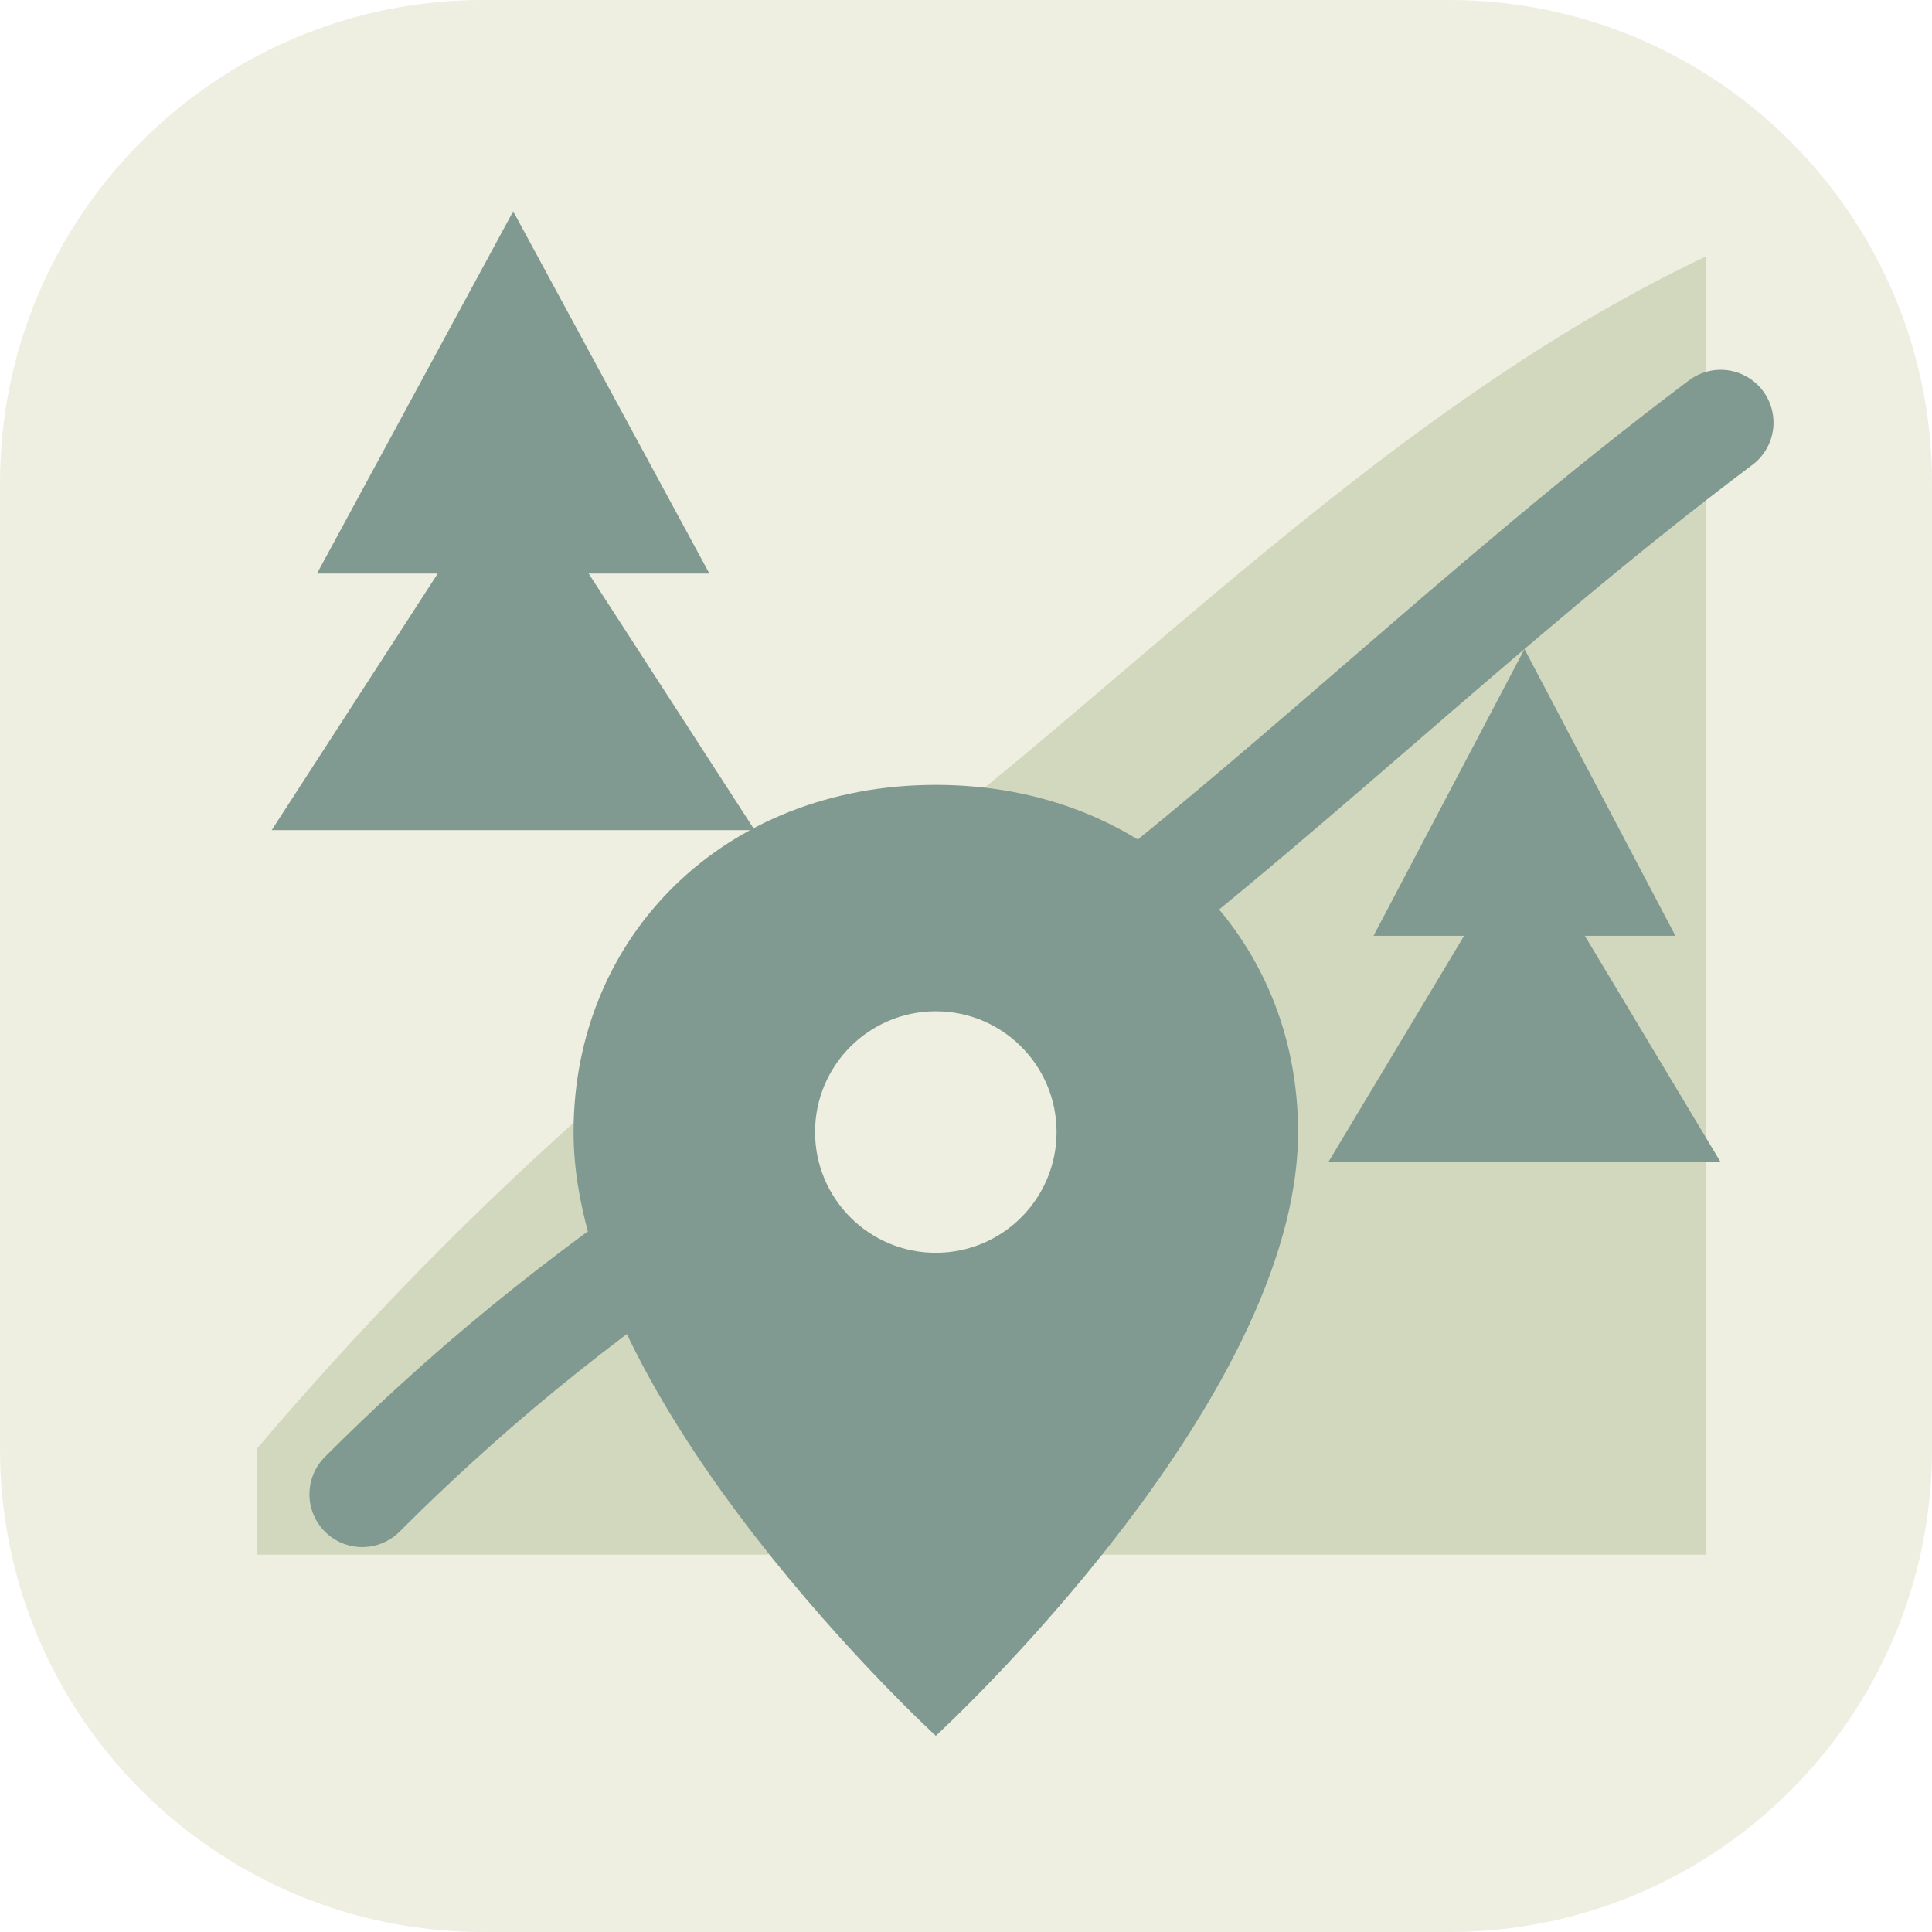
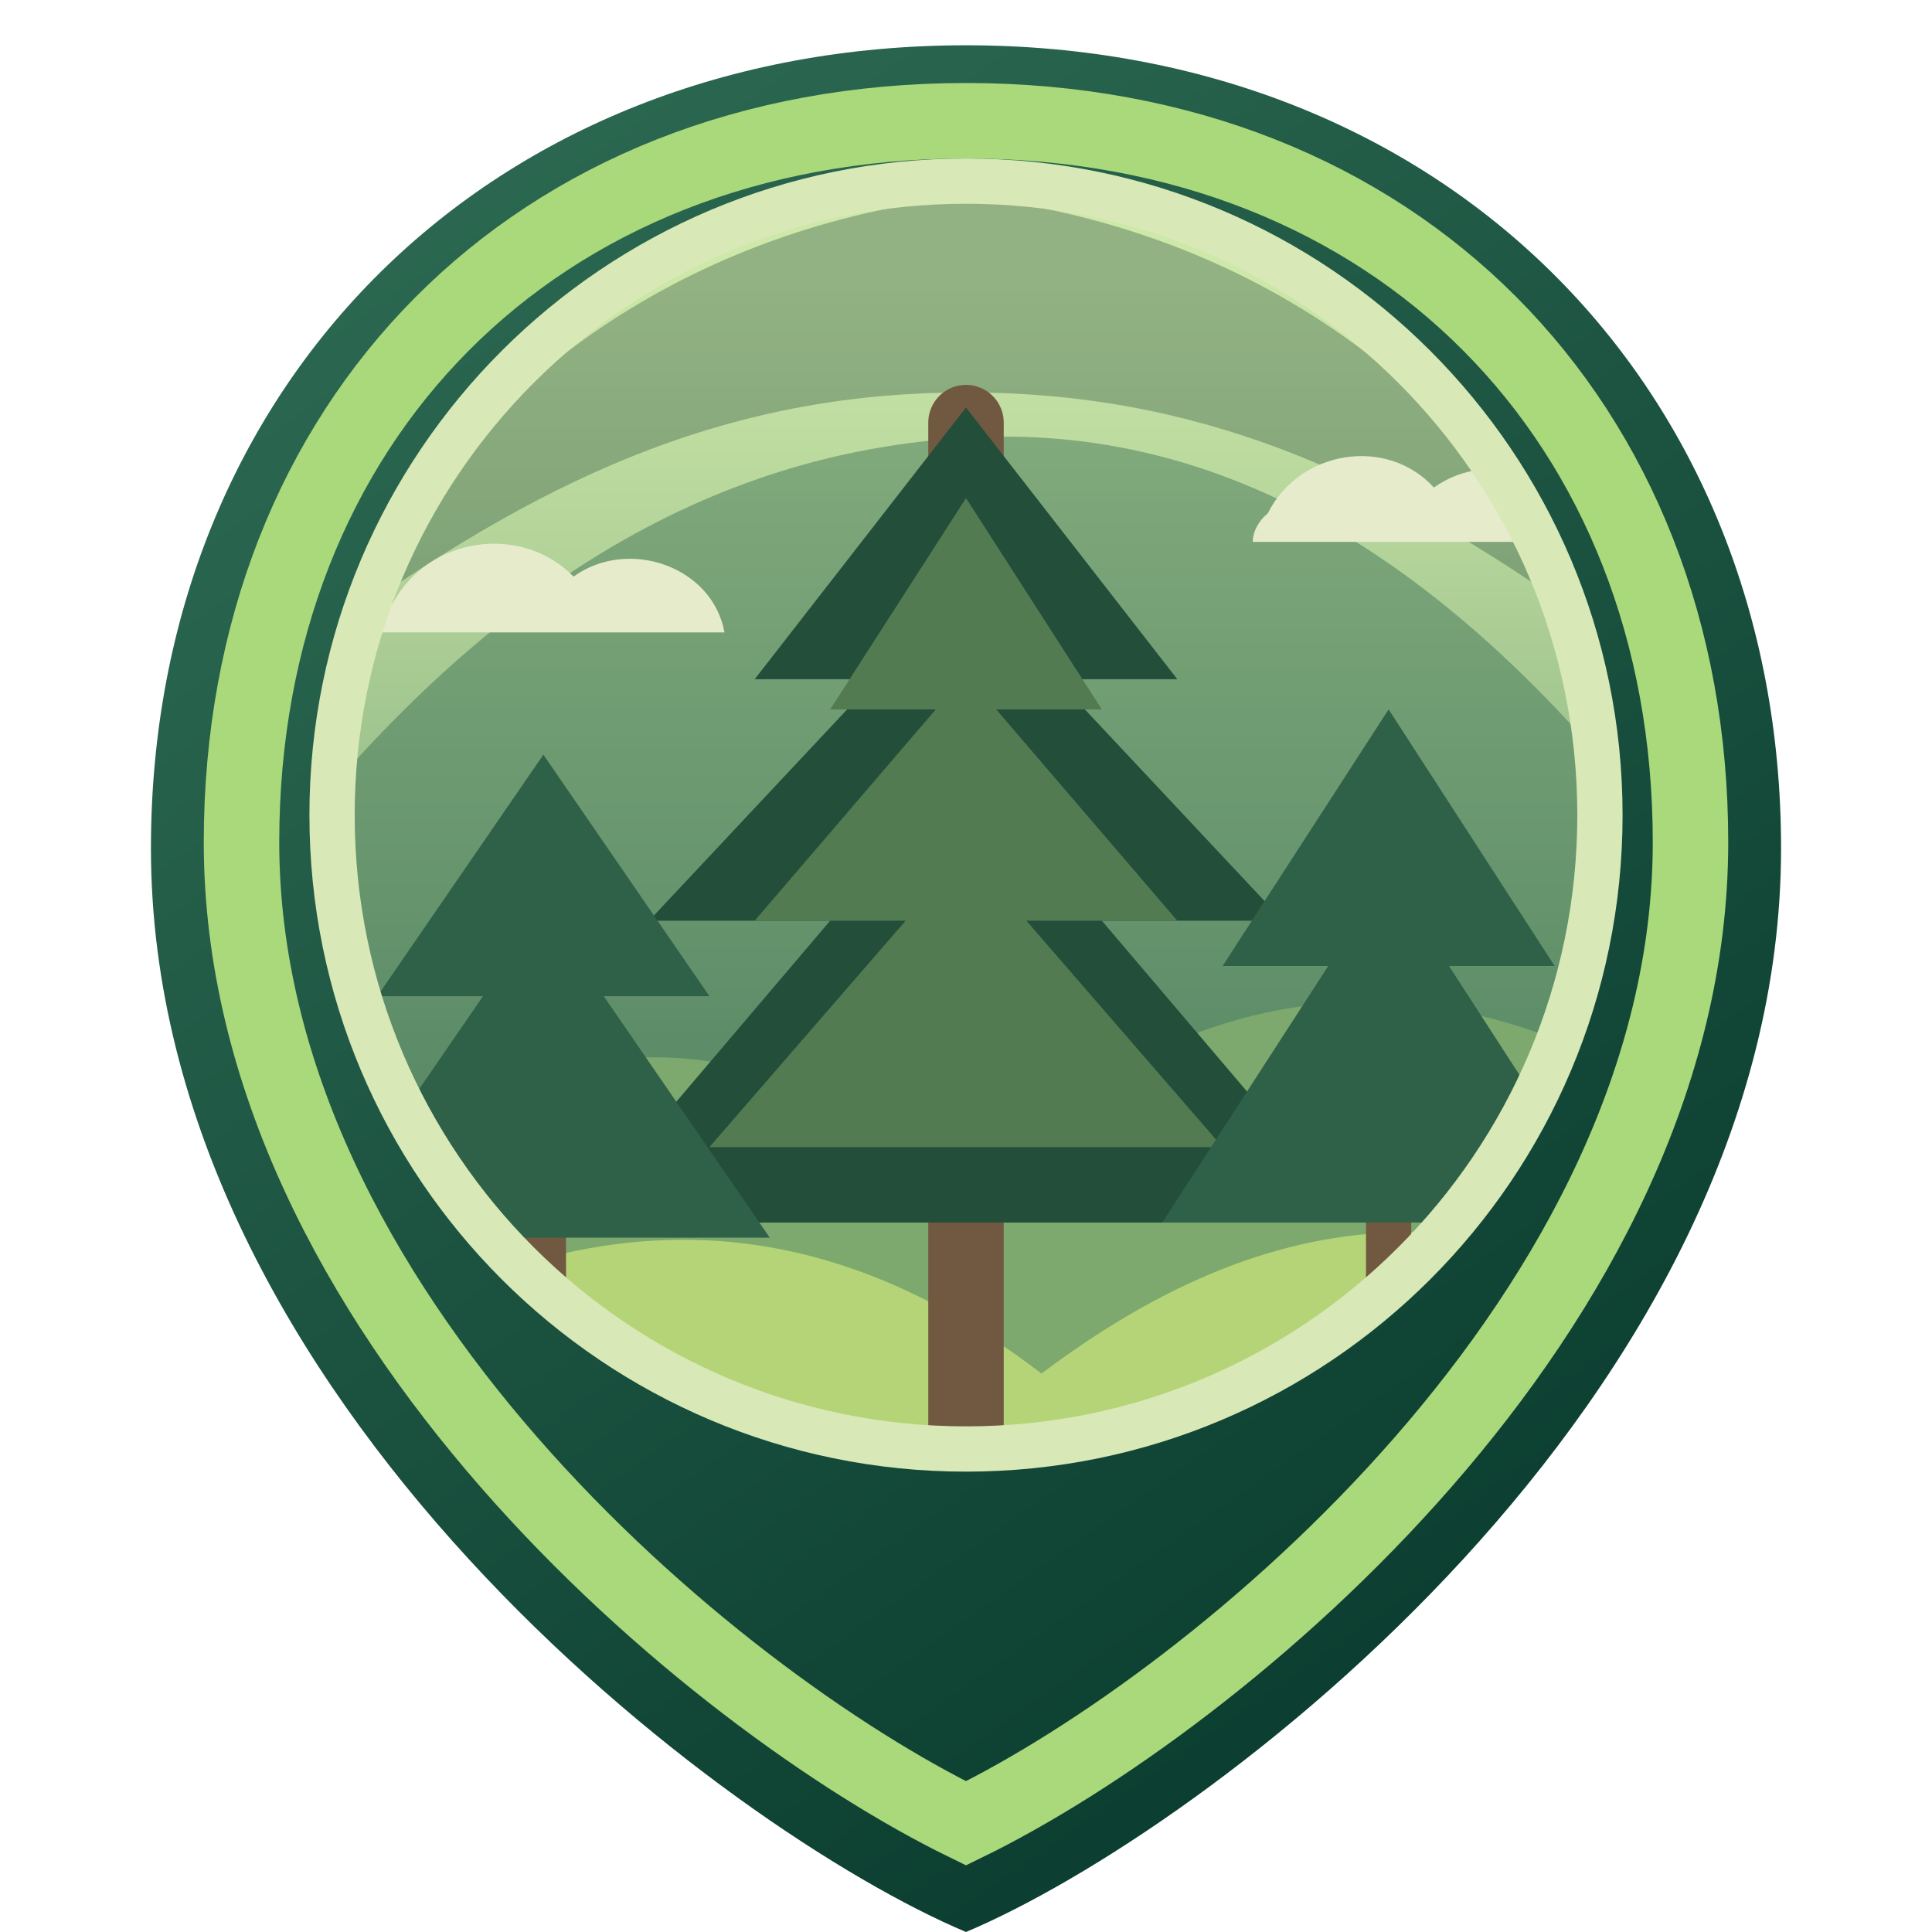
<svg xmlns="http://www.w3.org/2000/svg" width="128" height="128" viewBox="0 0 128 128" fill="none">
-   <rect width="128" height="128" rx="32" fill="#EEEFE0" />
-   <path d="M17 96C34 76 49 65 63 54C78 42 94 26 113 17V103H17V96Z" fill="#D1D8BE" />
-   <path d="M24 99C41 82 55 76 69 65C84 54 98 40 114 28" stroke="#819A91" stroke-width="7" stroke-linecap="round" />
-   <path d="M62 52C48 52 38 62 38 75C38 93 62 115 62 115C62 115 86 93 86 75C86 62 76 52 62 52Z" fill="#819A91" />
-   <circle cx="62" cy="75" r="8" fill="#EEEFE0" />
-   <path d="M21 38L34 14L47 38H39L50 55H18L29 38H21Z" fill="#819A91" />
-   <path d="M91 62L101 43L111 62H105L114 77H88L97 62H91Z" fill="#819A91" />
+   <defs>
+     <linearGradient id="pin" x1="24" y1="9" x2="101" y2="119" gradientUnits="userSpaceOnUse">
+       <stop stop-color="#2D6A52" />
+       <stop offset="1" stop-color="#083A2D" />
+     </linearGradient>
+     <linearGradient id="sky" x1="64" y1="18" x2="64" y2="85" gradientUnits="userSpaceOnUse">
+       <stop stop-color="#CDE8A8" />
+       <stop offset="1" stop-color="#6E9D73" />
+     </linearGradient>
+     <clipPath id="scene">
+       <circle cx="64" cy="54" r="42" />
+     </clipPath>
+   </defs>
+   <path d="M64 3C32.5 3 10 25.4 10 56.2c0 36.5 38.1 65.1 54 71.8 15.9-6.7 54-35.3 54-71.8C118 25.4 95.5 3 64 3Z" fill="url(#pin)" />
+   <path d="M64 8C35.4 8 16 28 16 55.8c0 31 31.2 56.8 48 65 16.8-8.2 48-34 48-65C112 28 92.6 8 64 8Z" stroke="#A9D97B" stroke-width="5" />
+   <g clip-path="url(#scene)">
+     <circle cx="64" cy="54" r="42" fill="url(#sky)" />
+     <path d="M23 41C31 25 46 15 64 13c18 2 33 12 41 28-14-10-26-15-41-15S37 31 23 41Z" fill="#173F32" fill-opacity=".32" />
+     <path d="M18 57C32 39 47 30 64 29s32 8 46 26v28H18V57Z" fill="#1F5843" fill-opacity=".38" />
+     <g fill="#E6EBCB">
+       <path d="M26 40c2.4-4.5 8.6-5.3 12-1.8 3.6-2.6 9.2-.7 10 3.7H25c0-.7.4-1.4 1-1.9Z" />
+       <path d="M84 34c2.1-4.2 7.9-5.1 11-1.7 3.8-2.7 9.1-.7 10 3.6H83c0-.7.4-1.4 1-1.9Z" />
+     </g>
+     <path d="M15 85C34 67 47 66 64 78c15-13 31-17 52-2v31H15V85Z" fill="#7DA96F" />
+     <path d="M13 96c21-17 39-18 56-5 16-12 31-13 51 0v25H13V96Z" fill="#B5D477" />
+     <path d="M12 105c22-11 42-10 58 0 18-11 33-10 51-1v22H12v-21Z" fill="#E8C77D" />
+     <path d="M64 28v69" stroke="#705940" stroke-width="5" stroke-linecap="round" />
+     <path d="M64 27 50 45h8L43 61h12L38 81h52L73 61h12L70 45h8L64 27Z" fill="#234E3A" />
+     <path d="M64 33 55 47h7L50 61h10L47 76h34L68 61h10L66 47h7L64 33Z" fill="#527B51" />
+     <path d="M36 62v27M92 59v31" stroke="#705940" stroke-width="3" stroke-linecap="round" />
+     <path d="M36 50 25 66h7L21 82h30L40 66h7L36 50ZM92 47 81 64h7L77 81h30L96 64h7L92 47Z" fill="#2E6147" />
+   </g>
+   <circle cx="64" cy="54" r="42" stroke="#D8E8B6" stroke-width="3" />
</svg>
